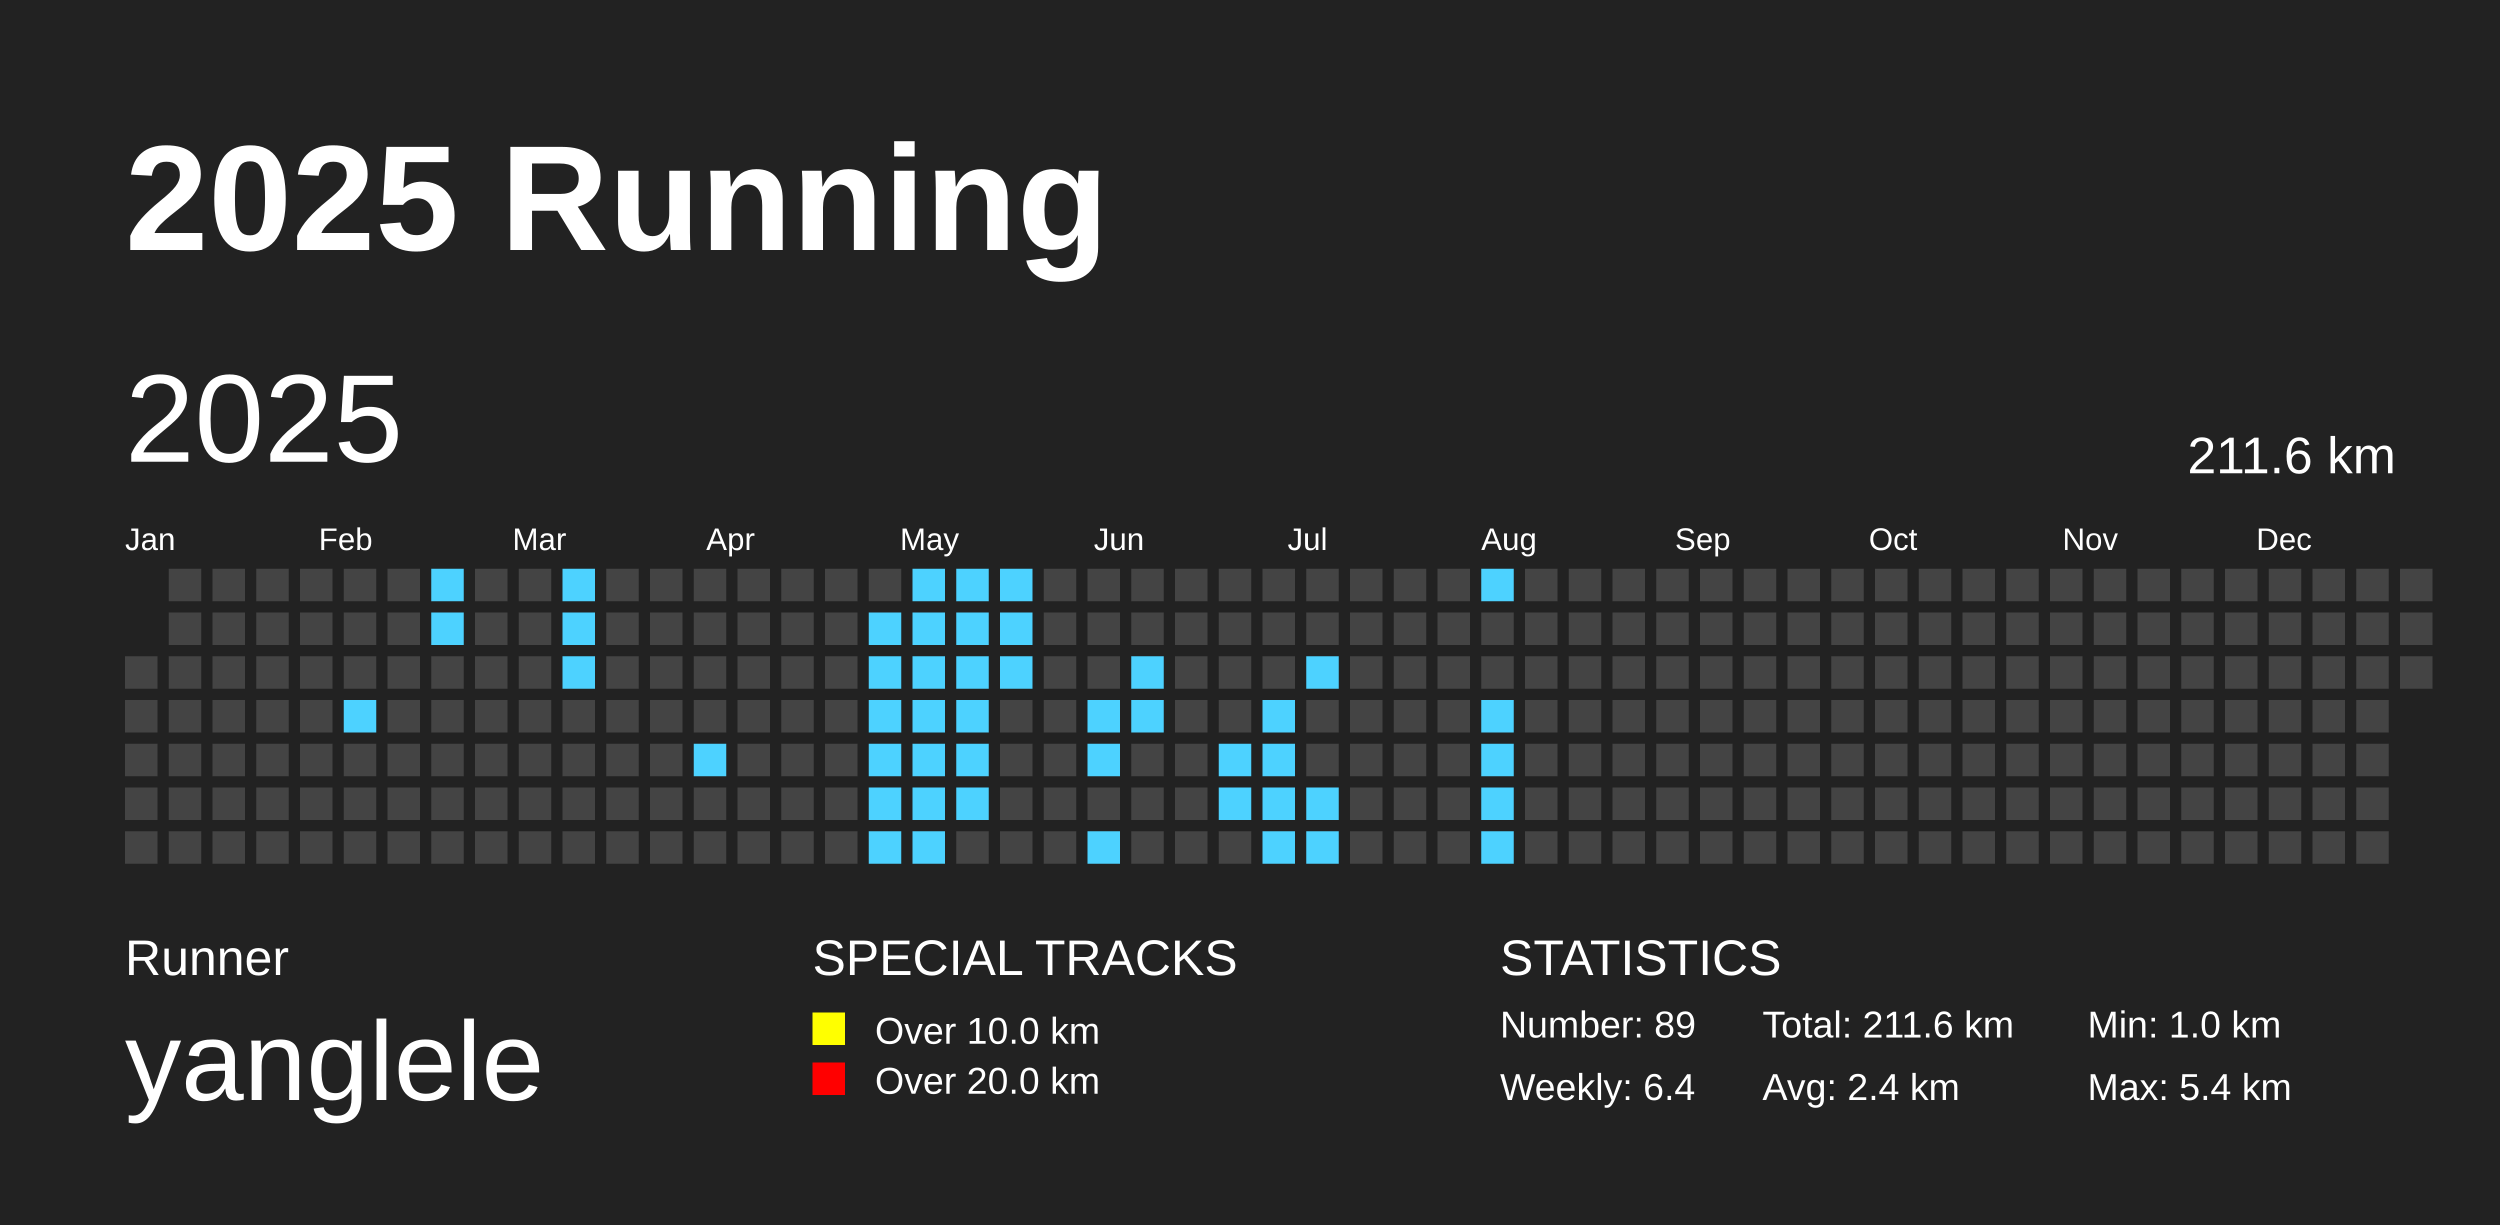
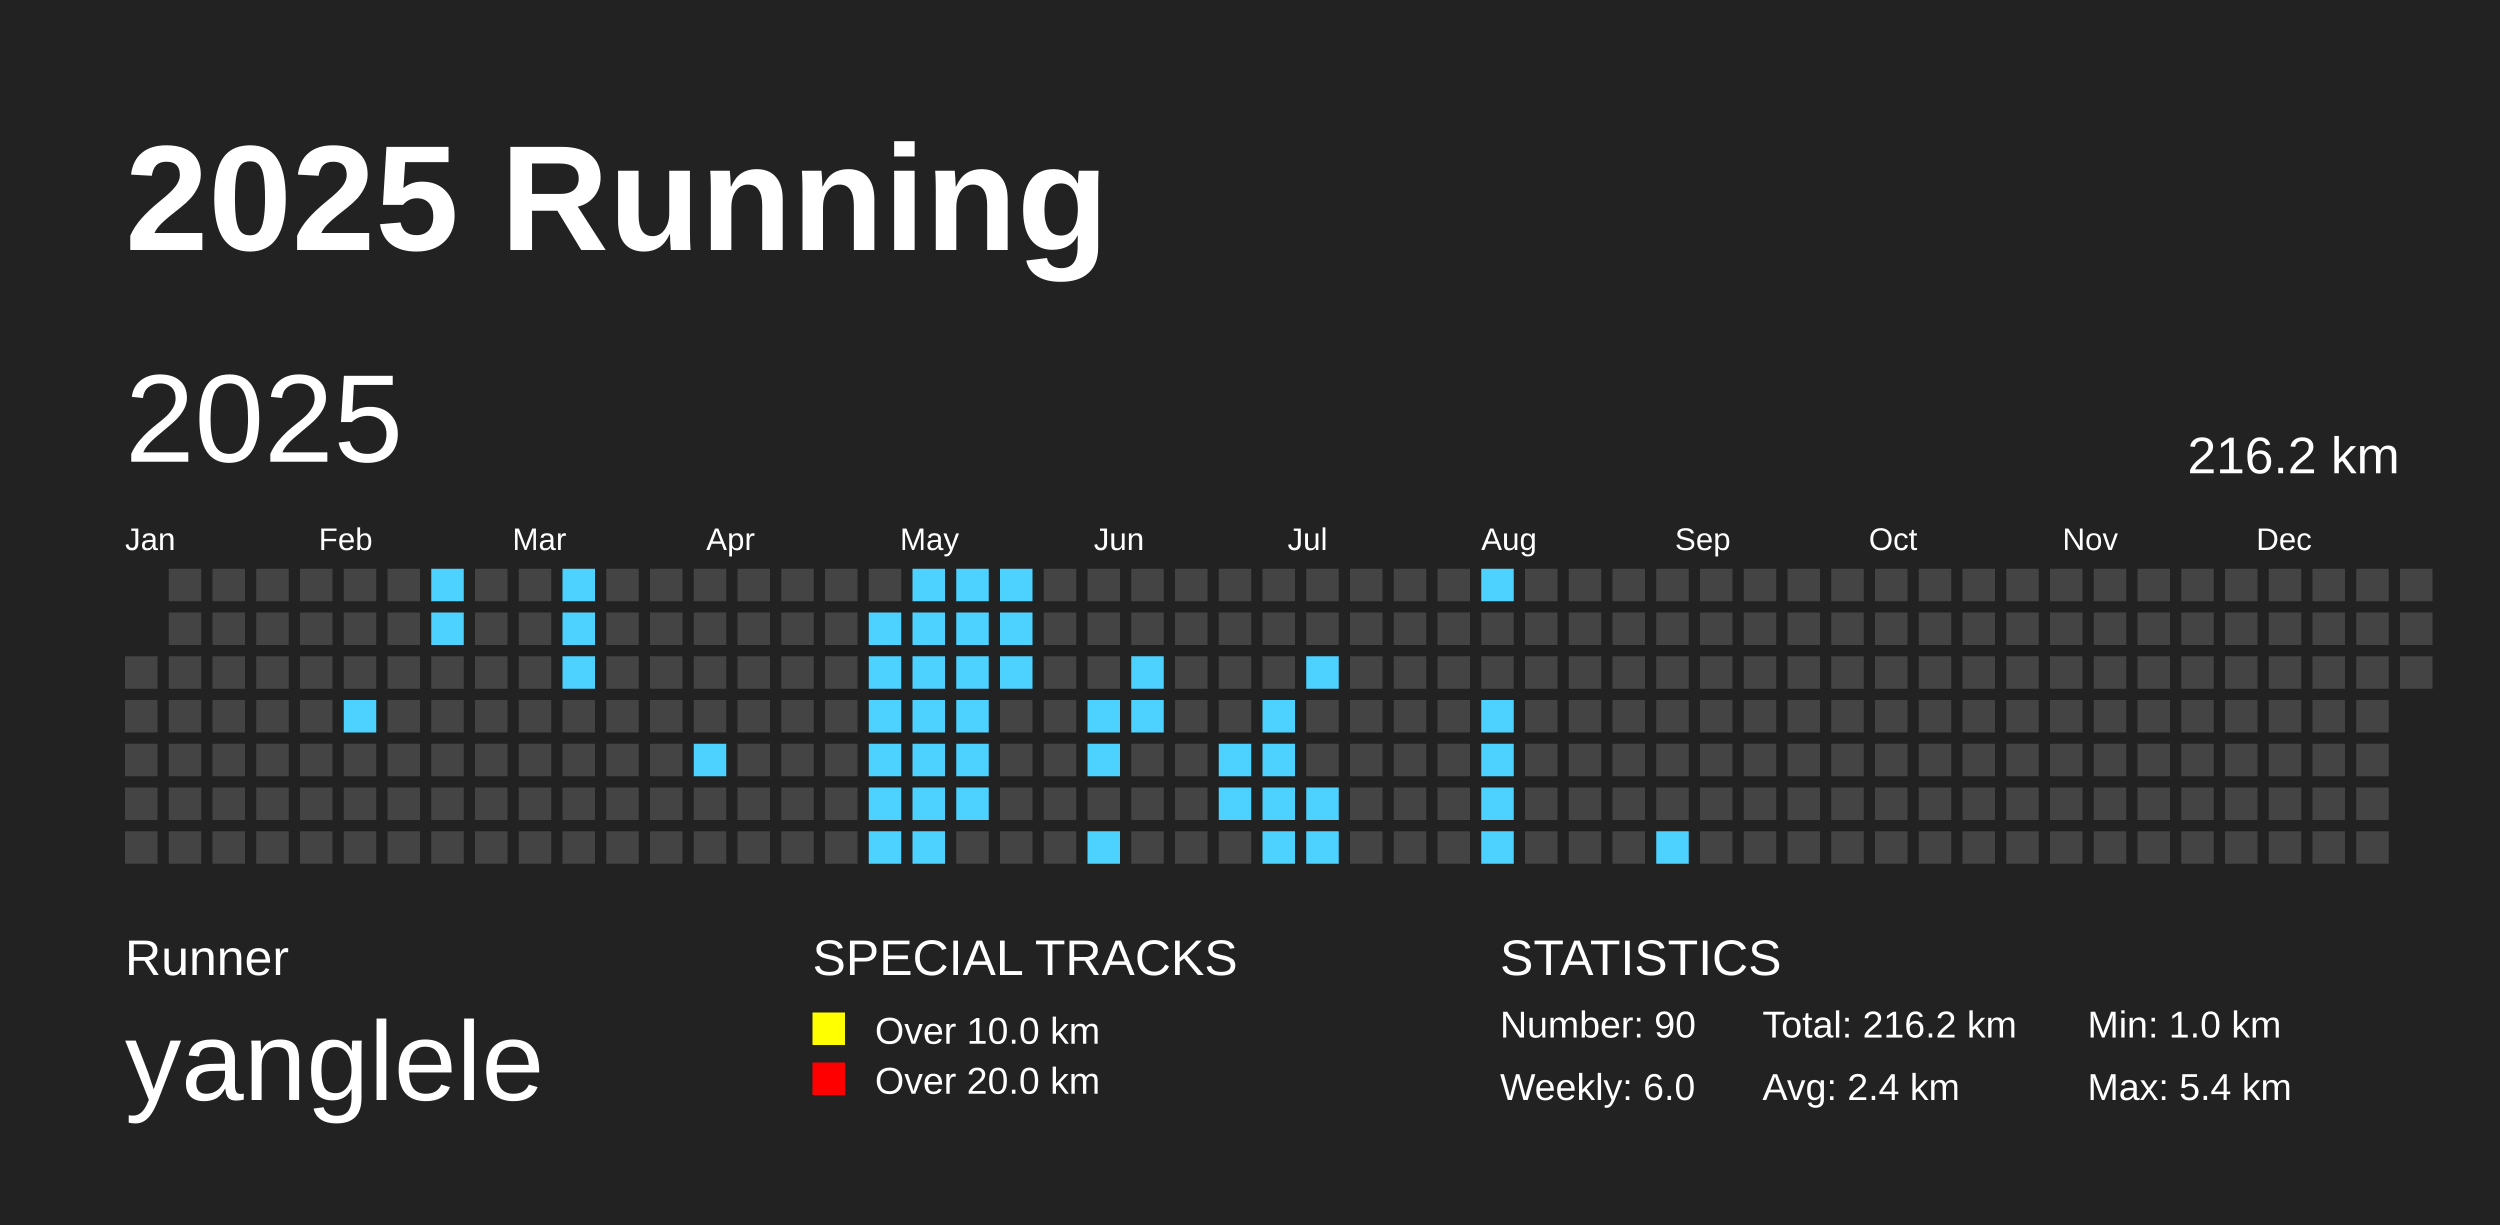
<svg xmlns="http://www.w3.org/2000/svg" baseProfile="full" height="98mm" version="1.1" viewBox="0,0,200,98" width="200mm">
  <defs />
  <rect fill="#222222" height="98" width="200" x="0" y="0" />
  <text fill="#FFFFFF" style="font-size:12px; font-family:Arial; font-weight:bold;" x="10" y="20">2025 Running</text>
  <text fill="#FFFFFF" style="font-size:4px; font-family:Arial" x="10" y="78">Runner</text>
  <text fill="#FFFFFF" style="font-size:9px; font-family:Arial" x="10" y="88">yanglele</text>
  <text fill="#FFFFFF" style="font-size:4px; font-family:Arial" x="65" y="78">SPECIAL TRACKS</text>
  <rect fill="yellow" height="2.6" width="2.6" x="65" y="81" />
  <text fill="#FFFFFF" style="font-size:3px; font-family:Arial" x="70" y="83.5">Over 10.0 km</text>
  <rect fill="red" height="2.6" width="2.6" x="65" y="85" />
  <text fill="#FFFFFF" style="font-size:3px; font-family:Arial" x="70" y="87.5">Over 20.0 km</text>
  <text fill="#FFFFFF" style="font-size:4px; font-family:Arial" x="120" y="78">STATISTICS</text>
-   <text fill="#FFFFFF" style="font-size:3px; font-family:Arial" x="120" y="83">Number: 89</text>
-   <text fill="#FFFFFF" style="font-size:3px; font-family:Arial" x="120" y="88">Weekly: 6.4</text>
-   <text fill="#FFFFFF" style="font-size:3px; font-family:Arial" x="141" y="83">Total: 211.6 km</text>
+   <text fill="#FFFFFF" style="font-size:3px; font-family:Arial" x="120" y="83">Number: 90</text>
+   <text fill="#FFFFFF" style="font-size:3px; font-family:Arial" x="120" y="88">Weekly: 6.0</text>
+   <text fill="#FFFFFF" style="font-size:3px; font-family:Arial" x="141" y="83">Total: 216.2 km</text>
  <text fill="#FFFFFF" style="font-size:3px; font-family:Arial" x="141" y="88">Avg: 2.4 km</text>
  <text fill="#FFFFFF" style="font-size:3px; font-family:Arial" x="167" y="83">Min: 1.0 km</text>
  <text fill="#FFFFFF" style="font-size:3px; font-family:Arial" x="167" y="88">Max: 5.4 km</text>
  <text dominant-baseline="hanging" fill="#FFFFFF" style="font-size:10.0px; font-family:Arial;" x="10" y="30">2025</text>
-   <text dominant-baseline="hanging" fill="#FFFFFF" style="font-size:4.125px; font-family:Arial;" x="175" y="35">211.6 km</text>
+   <text dominant-baseline="hanging" fill="#FFFFFF" style="font-size:4.125px; font-family:Arial;" x="175" y="35">216.2 km</text>
  <text fill="#FFFFFF" style="font-size:2.5px; font-family:Arial" x="10.0" y="44">Jan</text>
  <text fill="#FFFFFF" style="font-size:2.5px; font-family:Arial" x="25.5" y="44">Feb</text>
  <text fill="#FFFFFF" style="font-size:2.5px; font-family:Arial" x="41.0" y="44">Mar</text>
  <text fill="#FFFFFF" style="font-size:2.5px; font-family:Arial" x="56.5" y="44">Apr</text>
  <text fill="#FFFFFF" style="font-size:2.5px; font-family:Arial" x="72.0" y="44">May</text>
  <text fill="#FFFFFF" style="font-size:2.5px; font-family:Arial" x="87.5" y="44">Jun</text>
  <text fill="#FFFFFF" style="font-size:2.5px; font-family:Arial" x="103.0" y="44">Jul</text>
  <text fill="#FFFFFF" style="font-size:2.5px; font-family:Arial" x="118.5" y="44">Aug</text>
  <text fill="#FFFFFF" style="font-size:2.5px; font-family:Arial" x="134.0" y="44">Sep</text>
  <text fill="#FFFFFF" style="font-size:2.5px; font-family:Arial" x="149.5" y="44">Oct</text>
  <text fill="#FFFFFF" style="font-size:2.5px; font-family:Arial" x="165.0" y="44">Nov</text>
  <text fill="#FFFFFF" style="font-size:2.5px; font-family:Arial" x="180.5" y="44">Dec</text>
  <rect fill="#444444" height="2.6" width="2.6" x="10.0" y="52.5" />
  <rect fill="#444444" height="2.6" width="2.6" x="10.0" y="56.0" />
  <rect fill="#444444" height="2.6" width="2.6" x="10.0" y="59.5" />
  <rect fill="#444444" height="2.6" width="2.6" x="10.0" y="63.0" />
  <rect fill="#444444" height="2.6" width="2.6" x="10.0" y="66.5" />
  <rect fill="#444444" height="2.6" width="2.6" x="13.5" y="45.5" />
  <rect fill="#444444" height="2.6" width="2.6" x="13.5" y="49.0" />
  <rect fill="#444444" height="2.6" width="2.6" x="13.5" y="52.5" />
  <rect fill="#444444" height="2.6" width="2.6" x="13.5" y="56.0" />
  <rect fill="#444444" height="2.6" width="2.6" x="13.5" y="59.5" />
  <rect fill="#444444" height="2.6" width="2.6" x="13.5" y="63.0" />
  <rect fill="#444444" height="2.6" width="2.6" x="13.5" y="66.5" />
  <rect fill="#444444" height="2.6" width="2.6" x="17.0" y="45.5" />
  <rect fill="#444444" height="2.6" width="2.6" x="17.0" y="49.0" />
  <rect fill="#444444" height="2.6" width="2.6" x="17.0" y="52.5" />
  <rect fill="#444444" height="2.6" width="2.6" x="17.0" y="56.0" />
  <rect fill="#444444" height="2.6" width="2.6" x="17.0" y="59.5" />
  <rect fill="#444444" height="2.6" width="2.6" x="17.0" y="63.0" />
  <rect fill="#444444" height="2.6" width="2.6" x="17.0" y="66.5" />
  <rect fill="#444444" height="2.6" width="2.6" x="20.5" y="45.5" />
  <rect fill="#444444" height="2.6" width="2.6" x="20.5" y="49.0" />
  <rect fill="#444444" height="2.6" width="2.6" x="20.5" y="52.5" />
  <rect fill="#444444" height="2.6" width="2.6" x="20.5" y="56.0" />
  <rect fill="#444444" height="2.6" width="2.6" x="20.5" y="59.5" />
  <rect fill="#444444" height="2.6" width="2.6" x="20.5" y="63.0" />
  <rect fill="#444444" height="2.6" width="2.6" x="20.5" y="66.5" />
  <rect fill="#444444" height="2.6" width="2.6" x="24.0" y="45.5" />
  <rect fill="#444444" height="2.6" width="2.6" x="24.0" y="49.0" />
  <rect fill="#444444" height="2.6" width="2.6" x="24.0" y="52.5" />
  <rect fill="#444444" height="2.6" width="2.6" x="24.0" y="56.0" />
  <rect fill="#444444" height="2.6" width="2.6" x="24.0" y="59.5" />
  <rect fill="#444444" height="2.6" width="2.6" x="24.0" y="63.0" />
  <rect fill="#444444" height="2.6" width="2.6" x="24.0" y="66.5" />
  <rect fill="#444444" height="2.6" width="2.6" x="27.5" y="45.5" />
  <rect fill="#444444" height="2.6" width="2.6" x="27.5" y="49.0" />
  <rect fill="#444444" height="2.6" width="2.6" x="27.5" y="52.5" />
  <rect fill="#4DD2FF" height="2.6" width="2.6" x="27.5" y="56.0" />
  <rect fill="#444444" height="2.6" width="2.6" x="27.5" y="59.5" />
  <rect fill="#444444" height="2.6" width="2.6" x="27.5" y="63.0" />
  <rect fill="#444444" height="2.6" width="2.6" x="27.5" y="66.5" />
  <rect fill="#444444" height="2.6" width="2.6" x="31.0" y="45.5" />
  <rect fill="#444444" height="2.6" width="2.6" x="31.0" y="49.0" />
  <rect fill="#444444" height="2.6" width="2.6" x="31.0" y="52.5" />
  <rect fill="#444444" height="2.6" width="2.6" x="31.0" y="56.0" />
  <rect fill="#444444" height="2.6" width="2.6" x="31.0" y="59.5" />
  <rect fill="#444444" height="2.6" width="2.6" x="31.0" y="63.0" />
  <rect fill="#444444" height="2.6" width="2.6" x="31.0" y="66.5" />
  <rect fill="#4DD2FF" height="2.6" width="2.6" x="34.5" y="45.5" />
  <rect fill="#4DD2FF" height="2.6" width="2.6" x="34.5" y="49.0" />
  <rect fill="#444444" height="2.6" width="2.6" x="34.5" y="52.5" />
  <rect fill="#444444" height="2.6" width="2.6" x="34.5" y="56.0" />
  <rect fill="#444444" height="2.6" width="2.6" x="34.5" y="59.5" />
  <rect fill="#444444" height="2.6" width="2.6" x="34.5" y="63.0" />
  <rect fill="#444444" height="2.6" width="2.6" x="34.5" y="66.5" />
  <rect fill="#444444" height="2.6" width="2.6" x="38.0" y="45.5" />
  <rect fill="#444444" height="2.6" width="2.6" x="38.0" y="49.0" />
  <rect fill="#444444" height="2.6" width="2.6" x="38.0" y="52.5" />
  <rect fill="#444444" height="2.6" width="2.6" x="38.0" y="56.0" />
  <rect fill="#444444" height="2.6" width="2.6" x="38.0" y="59.5" />
  <rect fill="#444444" height="2.6" width="2.6" x="38.0" y="63.0" />
  <rect fill="#444444" height="2.6" width="2.6" x="38.0" y="66.5" />
  <rect fill="#444444" height="2.6" width="2.6" x="41.5" y="45.5" />
  <rect fill="#444444" height="2.6" width="2.6" x="41.5" y="49.0" />
  <rect fill="#444444" height="2.6" width="2.6" x="41.5" y="52.5" />
  <rect fill="#444444" height="2.6" width="2.6" x="41.5" y="56.0" />
  <rect fill="#444444" height="2.6" width="2.6" x="41.5" y="59.5" />
  <rect fill="#444444" height="2.6" width="2.6" x="41.5" y="63.0" />
  <rect fill="#444444" height="2.6" width="2.6" x="41.5" y="66.5" />
  <rect fill="#4DD2FF" height="2.6" width="2.6" x="45.0" y="45.5" />
  <rect fill="#4DD2FF" height="2.6" width="2.6" x="45.0" y="49.0" />
  <rect fill="#4DD2FF" height="2.6" width="2.6" x="45.0" y="52.5" />
  <rect fill="#444444" height="2.6" width="2.6" x="45.0" y="56.0" />
  <rect fill="#444444" height="2.6" width="2.6" x="45.0" y="59.5" />
  <rect fill="#444444" height="2.6" width="2.6" x="45.0" y="63.0" />
  <rect fill="#444444" height="2.6" width="2.6" x="45.0" y="66.5" />
  <rect fill="#444444" height="2.6" width="2.6" x="48.5" y="45.5" />
  <rect fill="#444444" height="2.6" width="2.6" x="48.5" y="49.0" />
  <rect fill="#444444" height="2.6" width="2.6" x="48.5" y="52.5" />
  <rect fill="#444444" height="2.6" width="2.6" x="48.5" y="56.0" />
  <rect fill="#444444" height="2.6" width="2.6" x="48.5" y="59.5" />
  <rect fill="#444444" height="2.6" width="2.6" x="48.5" y="63.0" />
  <rect fill="#444444" height="2.6" width="2.6" x="48.5" y="66.5" />
  <rect fill="#444444" height="2.6" width="2.6" x="52.0" y="45.5" />
  <rect fill="#444444" height="2.6" width="2.6" x="52.0" y="49.0" />
  <rect fill="#444444" height="2.6" width="2.6" x="52.0" y="52.5" />
  <rect fill="#444444" height="2.6" width="2.6" x="52.0" y="56.0" />
  <rect fill="#444444" height="2.6" width="2.6" x="52.0" y="59.5" />
  <rect fill="#444444" height="2.6" width="2.6" x="52.0" y="63.0" />
  <rect fill="#444444" height="2.6" width="2.6" x="52.0" y="66.5" />
  <rect fill="#444444" height="2.6" width="2.6" x="55.5" y="45.5" />
  <rect fill="#444444" height="2.6" width="2.6" x="55.5" y="49.0" />
  <rect fill="#444444" height="2.6" width="2.6" x="55.5" y="52.5" />
  <rect fill="#444444" height="2.6" width="2.6" x="55.5" y="56.0" />
  <rect fill="#4DD2FF" height="2.6" width="2.6" x="55.5" y="59.5" />
  <rect fill="#444444" height="2.6" width="2.6" x="55.5" y="63.0" />
  <rect fill="#444444" height="2.6" width="2.6" x="55.5" y="66.5" />
  <rect fill="#444444" height="2.6" width="2.6" x="59.0" y="45.5" />
  <rect fill="#444444" height="2.6" width="2.6" x="59.0" y="49.0" />
  <rect fill="#444444" height="2.6" width="2.6" x="59.0" y="52.5" />
  <rect fill="#444444" height="2.6" width="2.6" x="59.0" y="56.0" />
  <rect fill="#444444" height="2.6" width="2.6" x="59.0" y="59.5" />
  <rect fill="#444444" height="2.6" width="2.6" x="59.0" y="63.0" />
  <rect fill="#444444" height="2.6" width="2.6" x="59.0" y="66.5" />
  <rect fill="#444444" height="2.6" width="2.6" x="62.5" y="45.5" />
  <rect fill="#444444" height="2.6" width="2.6" x="62.5" y="49.0" />
  <rect fill="#444444" height="2.6" width="2.6" x="62.5" y="52.5" />
  <rect fill="#444444" height="2.6" width="2.6" x="62.5" y="56.0" />
  <rect fill="#444444" height="2.6" width="2.6" x="62.5" y="59.5" />
  <rect fill="#444444" height="2.6" width="2.6" x="62.5" y="63.0" />
  <rect fill="#444444" height="2.6" width="2.6" x="62.5" y="66.5" />
  <rect fill="#444444" height="2.6" width="2.6" x="66.0" y="45.5" />
  <rect fill="#444444" height="2.6" width="2.6" x="66.0" y="49.0" />
  <rect fill="#444444" height="2.6" width="2.6" x="66.0" y="52.5" />
  <rect fill="#444444" height="2.6" width="2.6" x="66.0" y="56.0" />
  <rect fill="#444444" height="2.6" width="2.6" x="66.0" y="59.5" />
  <rect fill="#444444" height="2.6" width="2.6" x="66.0" y="63.0" />
  <rect fill="#444444" height="2.6" width="2.6" x="66.0" y="66.5" />
  <rect fill="#444444" height="2.6" width="2.6" x="69.5" y="45.5" />
  <rect fill="#4DD2FF" height="2.6" width="2.6" x="69.5" y="49.0" />
  <rect fill="#4DD2FF" height="2.6" width="2.6" x="69.5" y="52.5" />
  <rect fill="#4DD2FF" height="2.6" width="2.6" x="69.5" y="56.0" />
  <rect fill="#4DD2FF" height="2.6" width="2.6" x="69.5" y="59.5" />
  <rect fill="#4DD2FF" height="2.6" width="2.6" x="69.5" y="63.0" />
  <rect fill="#4DD2FF" height="2.6" width="2.6" x="69.5" y="66.5" />
  <rect fill="#4DD2FF" height="2.6" width="2.6" x="73.0" y="45.5" />
  <rect fill="#4DD2FF" height="2.6" width="2.6" x="73.0" y="49.0" />
  <rect fill="#4DD2FF" height="2.6" width="2.6" x="73.0" y="52.5" />
  <rect fill="#4DD2FF" height="2.6" width="2.6" x="73.0" y="56.0" />
  <rect fill="#4DD2FF" height="2.6" width="2.6" x="73.0" y="59.5" />
  <rect fill="#4DD2FF" height="2.6" width="2.6" x="73.0" y="63.0" />
  <rect fill="#4DD2FF" height="2.6" width="2.6" x="73.0" y="66.5" />
  <rect fill="#4DD2FF" height="2.6" width="2.6" x="76.5" y="45.5" />
  <rect fill="#4DD2FF" height="2.6" width="2.6" x="76.5" y="49.0" />
  <rect fill="#4DD2FF" height="2.6" width="2.6" x="76.5" y="52.5" />
  <rect fill="#4DD2FF" height="2.6" width="2.6" x="76.5" y="56.0" />
  <rect fill="#4DD2FF" height="2.6" width="2.6" x="76.5" y="59.5" />
  <rect fill="#4DD2FF" height="2.6" width="2.6" x="76.5" y="63.0" />
  <rect fill="#444444" height="2.6" width="2.6" x="76.5" y="66.5" />
  <rect fill="#4DD2FF" height="2.6" width="2.6" x="80.0" y="45.5" />
  <rect fill="#4DD2FF" height="2.6" width="2.6" x="80.0" y="49.0" />
  <rect fill="#4DD2FF" height="2.6" width="2.6" x="80.0" y="52.5" />
  <rect fill="#444444" height="2.6" width="2.6" x="80.0" y="56.0" />
  <rect fill="#444444" height="2.6" width="2.6" x="80.0" y="59.5" />
  <rect fill="#444444" height="2.6" width="2.6" x="80.0" y="63.0" />
  <rect fill="#444444" height="2.6" width="2.6" x="80.0" y="66.5" />
  <rect fill="#444444" height="2.6" width="2.6" x="83.5" y="45.5" />
  <rect fill="#444444" height="2.6" width="2.6" x="83.5" y="49.0" />
  <rect fill="#444444" height="2.6" width="2.6" x="83.5" y="52.5" />
  <rect fill="#444444" height="2.6" width="2.6" x="83.5" y="56.0" />
  <rect fill="#444444" height="2.6" width="2.6" x="83.5" y="59.5" />
  <rect fill="#444444" height="2.6" width="2.6" x="83.5" y="63.0" />
  <rect fill="#444444" height="2.6" width="2.6" x="83.5" y="66.5" />
  <rect fill="#444444" height="2.6" width="2.6" x="87.0" y="45.5" />
  <rect fill="#444444" height="2.6" width="2.6" x="87.0" y="49.0" />
  <rect fill="#444444" height="2.6" width="2.6" x="87.0" y="52.5" />
  <rect fill="#4DD2FF" height="2.6" width="2.6" x="87.0" y="56.0" />
  <rect fill="#4DD2FF" height="2.6" width="2.6" x="87.0" y="59.5" />
  <rect fill="#444444" height="2.6" width="2.6" x="87.0" y="63.0" />
  <rect fill="#4DD2FF" height="2.6" width="2.6" x="87.0" y="66.5" />
  <rect fill="#444444" height="2.6" width="2.6" x="90.5" y="45.5" />
  <rect fill="#444444" height="2.6" width="2.6" x="90.5" y="49.0" />
  <rect fill="#4DD2FF" height="2.6" width="2.6" x="90.5" y="52.5" />
  <rect fill="#4DD2FF" height="2.6" width="2.6" x="90.5" y="56.0" />
  <rect fill="#444444" height="2.6" width="2.6" x="90.5" y="59.5" />
  <rect fill="#444444" height="2.6" width="2.6" x="90.5" y="63.0" />
  <rect fill="#444444" height="2.6" width="2.6" x="90.5" y="66.5" />
  <rect fill="#444444" height="2.6" width="2.6" x="94.0" y="45.5" />
  <rect fill="#444444" height="2.6" width="2.6" x="94.0" y="49.0" />
  <rect fill="#444444" height="2.6" width="2.6" x="94.0" y="52.5" />
  <rect fill="#444444" height="2.6" width="2.6" x="94.0" y="56.0" />
  <rect fill="#444444" height="2.6" width="2.6" x="94.0" y="59.5" />
  <rect fill="#444444" height="2.6" width="2.6" x="94.0" y="63.0" />
  <rect fill="#444444" height="2.6" width="2.6" x="94.0" y="66.5" />
  <rect fill="#444444" height="2.6" width="2.6" x="97.5" y="45.5" />
  <rect fill="#444444" height="2.6" width="2.6" x="97.5" y="49.0" />
  <rect fill="#444444" height="2.6" width="2.6" x="97.5" y="52.5" />
  <rect fill="#444444" height="2.6" width="2.6" x="97.5" y="56.0" />
  <rect fill="#4DD2FF" height="2.6" width="2.6" x="97.5" y="59.5" />
  <rect fill="#4DD2FF" height="2.6" width="2.6" x="97.5" y="63.0" />
  <rect fill="#444444" height="2.6" width="2.6" x="97.5" y="66.5" />
  <rect fill="#444444" height="2.6" width="2.6" x="101.0" y="45.5" />
  <rect fill="#444444" height="2.6" width="2.6" x="101.0" y="49.0" />
  <rect fill="#444444" height="2.6" width="2.6" x="101.0" y="52.5" />
  <rect fill="#4DD2FF" height="2.6" width="2.6" x="101.0" y="56.0" />
  <rect fill="#4DD2FF" height="2.6" width="2.6" x="101.0" y="59.5" />
  <rect fill="#4DD2FF" height="2.6" width="2.6" x="101.0" y="63.0" />
  <rect fill="#4DD2FF" height="2.6" width="2.6" x="101.0" y="66.5" />
  <rect fill="#444444" height="2.6" width="2.6" x="104.5" y="45.5" />
  <rect fill="#444444" height="2.6" width="2.6" x="104.5" y="49.0" />
  <rect fill="#4DD2FF" height="2.6" width="2.6" x="104.5" y="52.5" />
  <rect fill="#444444" height="2.6" width="2.6" x="104.5" y="56.0" />
  <rect fill="#444444" height="2.6" width="2.6" x="104.5" y="59.5" />
  <rect fill="#4DD2FF" height="2.6" width="2.6" x="104.5" y="63.0" />
  <rect fill="#4DD2FF" height="2.6" width="2.6" x="104.5" y="66.5" />
  <rect fill="#444444" height="2.6" width="2.6" x="108.0" y="45.5" />
  <rect fill="#444444" height="2.6" width="2.6" x="108.0" y="49.0" />
  <rect fill="#444444" height="2.6" width="2.6" x="108.0" y="52.5" />
  <rect fill="#444444" height="2.6" width="2.6" x="108.0" y="56.0" />
  <rect fill="#444444" height="2.6" width="2.6" x="108.0" y="59.5" />
  <rect fill="#444444" height="2.6" width="2.6" x="108.0" y="63.0" />
  <rect fill="#444444" height="2.6" width="2.6" x="108.0" y="66.5" />
  <rect fill="#444444" height="2.6" width="2.6" x="111.5" y="45.5" />
  <rect fill="#444444" height="2.6" width="2.6" x="111.5" y="49.0" />
  <rect fill="#444444" height="2.6" width="2.6" x="111.5" y="52.5" />
  <rect fill="#444444" height="2.6" width="2.6" x="111.5" y="56.0" />
  <rect fill="#444444" height="2.6" width="2.6" x="111.5" y="59.5" />
  <rect fill="#444444" height="2.6" width="2.6" x="111.5" y="63.0" />
  <rect fill="#444444" height="2.6" width="2.6" x="111.5" y="66.5" />
  <rect fill="#444444" height="2.6" width="2.6" x="115.0" y="45.5" />
  <rect fill="#444444" height="2.6" width="2.6" x="115.0" y="49.0" />
  <rect fill="#444444" height="2.6" width="2.6" x="115.0" y="52.5" />
  <rect fill="#444444" height="2.6" width="2.6" x="115.0" y="56.0" />
  <rect fill="#444444" height="2.6" width="2.6" x="115.0" y="59.5" />
  <rect fill="#444444" height="2.6" width="2.6" x="115.0" y="63.0" />
  <rect fill="#444444" height="2.6" width="2.6" x="115.0" y="66.5" />
  <rect fill="#4DD2FF" height="2.6" width="2.6" x="118.5" y="45.5" />
  <rect fill="#444444" height="2.6" width="2.6" x="118.5" y="49.0" />
  <rect fill="#444444" height="2.6" width="2.6" x="118.5" y="52.5" />
  <rect fill="#4DD2FF" height="2.6" width="2.6" x="118.5" y="56.0" />
  <rect fill="#4DD2FF" height="2.6" width="2.6" x="118.5" y="59.5" />
  <rect fill="#4DD2FF" height="2.6" width="2.6" x="118.5" y="63.0" />
  <rect fill="#4DD2FF" height="2.6" width="2.6" x="118.5" y="66.5" />
  <rect fill="#444444" height="2.6" width="2.6" x="122.0" y="45.5" />
  <rect fill="#444444" height="2.6" width="2.6" x="122.0" y="49.0" />
  <rect fill="#444444" height="2.6" width="2.6" x="122.0" y="52.5" />
  <rect fill="#444444" height="2.6" width="2.6" x="122.0" y="56.0" />
  <rect fill="#444444" height="2.6" width="2.6" x="122.0" y="59.5" />
  <rect fill="#444444" height="2.6" width="2.6" x="122.0" y="63.0" />
  <rect fill="#444444" height="2.6" width="2.6" x="122.0" y="66.5" />
  <rect fill="#444444" height="2.6" width="2.6" x="125.5" y="45.5" />
  <rect fill="#444444" height="2.6" width="2.6" x="125.5" y="49.0" />
  <rect fill="#444444" height="2.6" width="2.6" x="125.5" y="52.5" />
  <rect fill="#444444" height="2.6" width="2.6" x="125.5" y="56.0" />
  <rect fill="#444444" height="2.6" width="2.6" x="125.5" y="59.5" />
  <rect fill="#444444" height="2.6" width="2.6" x="125.5" y="63.0" />
  <rect fill="#444444" height="2.6" width="2.6" x="125.5" y="66.5" />
  <rect fill="#444444" height="2.6" width="2.6" x="129.0" y="45.5" />
  <rect fill="#444444" height="2.6" width="2.6" x="129.0" y="49.0" />
  <rect fill="#444444" height="2.6" width="2.6" x="129.0" y="52.5" />
  <rect fill="#444444" height="2.6" width="2.6" x="129.0" y="56.0" />
  <rect fill="#444444" height="2.6" width="2.6" x="129.0" y="59.5" />
  <rect fill="#444444" height="2.6" width="2.6" x="129.0" y="63.0" />
  <rect fill="#444444" height="2.6" width="2.6" x="129.0" y="66.5" />
  <rect fill="#444444" height="2.6" width="2.6" x="132.5" y="45.5" />
  <rect fill="#444444" height="2.6" width="2.6" x="132.5" y="49.0" />
  <rect fill="#444444" height="2.6" width="2.6" x="132.5" y="52.5" />
  <rect fill="#444444" height="2.6" width="2.6" x="132.5" y="56.0" />
  <rect fill="#444444" height="2.6" width="2.6" x="132.5" y="59.5" />
  <rect fill="#444444" height="2.6" width="2.6" x="132.5" y="63.0" />
-   <rect fill="#444444" height="2.6" width="2.6" x="132.5" y="66.5" />
+   <rect fill="#4DD2FF" height="2.6" width="2.6" x="132.5" y="66.5" />
  <rect fill="#444444" height="2.6" width="2.6" x="136.0" y="45.5" />
  <rect fill="#444444" height="2.6" width="2.6" x="136.0" y="49.0" />
  <rect fill="#444444" height="2.6" width="2.6" x="136.0" y="52.5" />
  <rect fill="#444444" height="2.6" width="2.6" x="136.0" y="56.0" />
  <rect fill="#444444" height="2.6" width="2.6" x="136.0" y="59.5" />
  <rect fill="#444444" height="2.6" width="2.6" x="136.0" y="63.0" />
  <rect fill="#444444" height="2.6" width="2.6" x="136.0" y="66.5" />
  <rect fill="#444444" height="2.6" width="2.6" x="139.5" y="45.5" />
  <rect fill="#444444" height="2.6" width="2.6" x="139.5" y="49.0" />
  <rect fill="#444444" height="2.6" width="2.6" x="139.5" y="52.5" />
  <rect fill="#444444" height="2.6" width="2.6" x="139.5" y="56.0" />
  <rect fill="#444444" height="2.6" width="2.6" x="139.5" y="59.5" />
  <rect fill="#444444" height="2.6" width="2.6" x="139.5" y="63.0" />
  <rect fill="#444444" height="2.6" width="2.6" x="139.5" y="66.5" />
  <rect fill="#444444" height="2.6" width="2.6" x="143.0" y="45.5" />
  <rect fill="#444444" height="2.6" width="2.6" x="143.0" y="49.0" />
  <rect fill="#444444" height="2.6" width="2.6" x="143.0" y="52.5" />
  <rect fill="#444444" height="2.6" width="2.6" x="143.0" y="56.0" />
  <rect fill="#444444" height="2.6" width="2.6" x="143.0" y="59.5" />
  <rect fill="#444444" height="2.6" width="2.6" x="143.0" y="63.0" />
  <rect fill="#444444" height="2.6" width="2.6" x="143.0" y="66.5" />
  <rect fill="#444444" height="2.6" width="2.6" x="146.5" y="45.5" />
  <rect fill="#444444" height="2.6" width="2.6" x="146.5" y="49.0" />
  <rect fill="#444444" height="2.6" width="2.6" x="146.5" y="52.5" />
  <rect fill="#444444" height="2.6" width="2.6" x="146.5" y="56.0" />
  <rect fill="#444444" height="2.6" width="2.6" x="146.5" y="59.5" />
  <rect fill="#444444" height="2.6" width="2.6" x="146.5" y="63.0" />
  <rect fill="#444444" height="2.6" width="2.6" x="146.5" y="66.5" />
  <rect fill="#444444" height="2.6" width="2.6" x="150.0" y="45.5" />
  <rect fill="#444444" height="2.6" width="2.6" x="150.0" y="49.0" />
  <rect fill="#444444" height="2.6" width="2.6" x="150.0" y="52.5" />
  <rect fill="#444444" height="2.6" width="2.6" x="150.0" y="56.0" />
  <rect fill="#444444" height="2.6" width="2.6" x="150.0" y="59.5" />
  <rect fill="#444444" height="2.6" width="2.6" x="150.0" y="63.0" />
  <rect fill="#444444" height="2.6" width="2.6" x="150.0" y="66.5" />
  <rect fill="#444444" height="2.6" width="2.6" x="153.5" y="45.5" />
  <rect fill="#444444" height="2.6" width="2.6" x="153.5" y="49.0" />
  <rect fill="#444444" height="2.6" width="2.6" x="153.5" y="52.5" />
  <rect fill="#444444" height="2.6" width="2.6" x="153.5" y="56.0" />
  <rect fill="#444444" height="2.6" width="2.6" x="153.5" y="59.5" />
  <rect fill="#444444" height="2.6" width="2.6" x="153.5" y="63.0" />
  <rect fill="#444444" height="2.6" width="2.6" x="153.5" y="66.5" />
  <rect fill="#444444" height="2.6" width="2.6" x="157.0" y="45.5" />
  <rect fill="#444444" height="2.6" width="2.6" x="157.0" y="49.0" />
  <rect fill="#444444" height="2.6" width="2.6" x="157.0" y="52.5" />
  <rect fill="#444444" height="2.6" width="2.6" x="157.0" y="56.0" />
  <rect fill="#444444" height="2.6" width="2.6" x="157.0" y="59.5" />
  <rect fill="#444444" height="2.6" width="2.6" x="157.0" y="63.0" />
  <rect fill="#444444" height="2.6" width="2.6" x="157.0" y="66.5" />
  <rect fill="#444444" height="2.6" width="2.6" x="160.5" y="45.5" />
  <rect fill="#444444" height="2.6" width="2.6" x="160.5" y="49.0" />
  <rect fill="#444444" height="2.6" width="2.6" x="160.5" y="52.5" />
  <rect fill="#444444" height="2.6" width="2.6" x="160.5" y="56.0" />
  <rect fill="#444444" height="2.6" width="2.6" x="160.5" y="59.5" />
  <rect fill="#444444" height="2.6" width="2.6" x="160.5" y="63.0" />
  <rect fill="#444444" height="2.6" width="2.6" x="160.5" y="66.5" />
  <rect fill="#444444" height="2.6" width="2.6" x="164.0" y="45.5" />
  <rect fill="#444444" height="2.6" width="2.6" x="164.0" y="49.0" />
  <rect fill="#444444" height="2.6" width="2.6" x="164.0" y="52.5" />
  <rect fill="#444444" height="2.6" width="2.6" x="164.0" y="56.0" />
  <rect fill="#444444" height="2.6" width="2.6" x="164.0" y="59.5" />
  <rect fill="#444444" height="2.6" width="2.6" x="164.0" y="63.0" />
  <rect fill="#444444" height="2.6" width="2.6" x="164.0" y="66.5" />
  <rect fill="#444444" height="2.6" width="2.6" x="167.5" y="45.5" />
  <rect fill="#444444" height="2.6" width="2.6" x="167.5" y="49.0" />
  <rect fill="#444444" height="2.6" width="2.6" x="167.5" y="52.5" />
  <rect fill="#444444" height="2.6" width="2.6" x="167.5" y="56.0" />
  <rect fill="#444444" height="2.6" width="2.6" x="167.5" y="59.5" />
  <rect fill="#444444" height="2.6" width="2.6" x="167.5" y="63.0" />
  <rect fill="#444444" height="2.6" width="2.6" x="167.5" y="66.5" />
  <rect fill="#444444" height="2.6" width="2.6" x="171.0" y="45.5" />
  <rect fill="#444444" height="2.6" width="2.6" x="171.0" y="49.0" />
  <rect fill="#444444" height="2.6" width="2.6" x="171.0" y="52.5" />
  <rect fill="#444444" height="2.6" width="2.6" x="171.0" y="56.0" />
  <rect fill="#444444" height="2.6" width="2.6" x="171.0" y="59.5" />
  <rect fill="#444444" height="2.6" width="2.6" x="171.0" y="63.0" />
  <rect fill="#444444" height="2.6" width="2.6" x="171.0" y="66.5" />
  <rect fill="#444444" height="2.6" width="2.6" x="174.5" y="45.5" />
  <rect fill="#444444" height="2.6" width="2.6" x="174.5" y="49.0" />
  <rect fill="#444444" height="2.6" width="2.6" x="174.5" y="52.5" />
  <rect fill="#444444" height="2.6" width="2.6" x="174.5" y="56.0" />
  <rect fill="#444444" height="2.6" width="2.6" x="174.5" y="59.5" />
  <rect fill="#444444" height="2.6" width="2.6" x="174.5" y="63.0" />
  <rect fill="#444444" height="2.6" width="2.6" x="174.5" y="66.5" />
  <rect fill="#444444" height="2.6" width="2.6" x="178.0" y="45.5" />
  <rect fill="#444444" height="2.6" width="2.6" x="178.0" y="49.0" />
  <rect fill="#444444" height="2.6" width="2.6" x="178.0" y="52.5" />
  <rect fill="#444444" height="2.6" width="2.6" x="178.0" y="56.0" />
  <rect fill="#444444" height="2.6" width="2.6" x="178.0" y="59.5" />
  <rect fill="#444444" height="2.6" width="2.6" x="178.0" y="63.0" />
  <rect fill="#444444" height="2.6" width="2.6" x="178.0" y="66.5" />
  <rect fill="#444444" height="2.6" width="2.6" x="181.5" y="45.5" />
  <rect fill="#444444" height="2.6" width="2.6" x="181.5" y="49.0" />
  <rect fill="#444444" height="2.6" width="2.6" x="181.5" y="52.5" />
  <rect fill="#444444" height="2.6" width="2.6" x="181.5" y="56.0" />
  <rect fill="#444444" height="2.6" width="2.6" x="181.5" y="59.5" />
  <rect fill="#444444" height="2.6" width="2.6" x="181.5" y="63.0" />
  <rect fill="#444444" height="2.6" width="2.6" x="181.5" y="66.5" />
  <rect fill="#444444" height="2.6" width="2.6" x="185.0" y="45.5" />
  <rect fill="#444444" height="2.6" width="2.6" x="185.0" y="49.0" />
  <rect fill="#444444" height="2.6" width="2.6" x="185.0" y="52.5" />
  <rect fill="#444444" height="2.6" width="2.6" x="185.0" y="56.0" />
  <rect fill="#444444" height="2.6" width="2.6" x="185.0" y="59.5" />
  <rect fill="#444444" height="2.6" width="2.6" x="185.0" y="63.0" />
  <rect fill="#444444" height="2.6" width="2.6" x="185.0" y="66.5" />
  <rect fill="#444444" height="2.6" width="2.6" x="188.5" y="45.5" />
  <rect fill="#444444" height="2.6" width="2.6" x="188.5" y="49.0" />
  <rect fill="#444444" height="2.6" width="2.6" x="188.5" y="52.5" />
  <rect fill="#444444" height="2.6" width="2.6" x="188.5" y="56.0" />
  <rect fill="#444444" height="2.6" width="2.6" x="188.5" y="59.5" />
  <rect fill="#444444" height="2.6" width="2.6" x="188.5" y="63.0" />
  <rect fill="#444444" height="2.6" width="2.6" x="188.5" y="66.5" />
  <rect fill="#444444" height="2.6" width="2.6" x="192.0" y="45.5" />
  <rect fill="#444444" height="2.6" width="2.6" x="192.0" y="49.0" />
  <rect fill="#444444" height="2.6" width="2.6" x="192.0" y="52.5" />
</svg>
